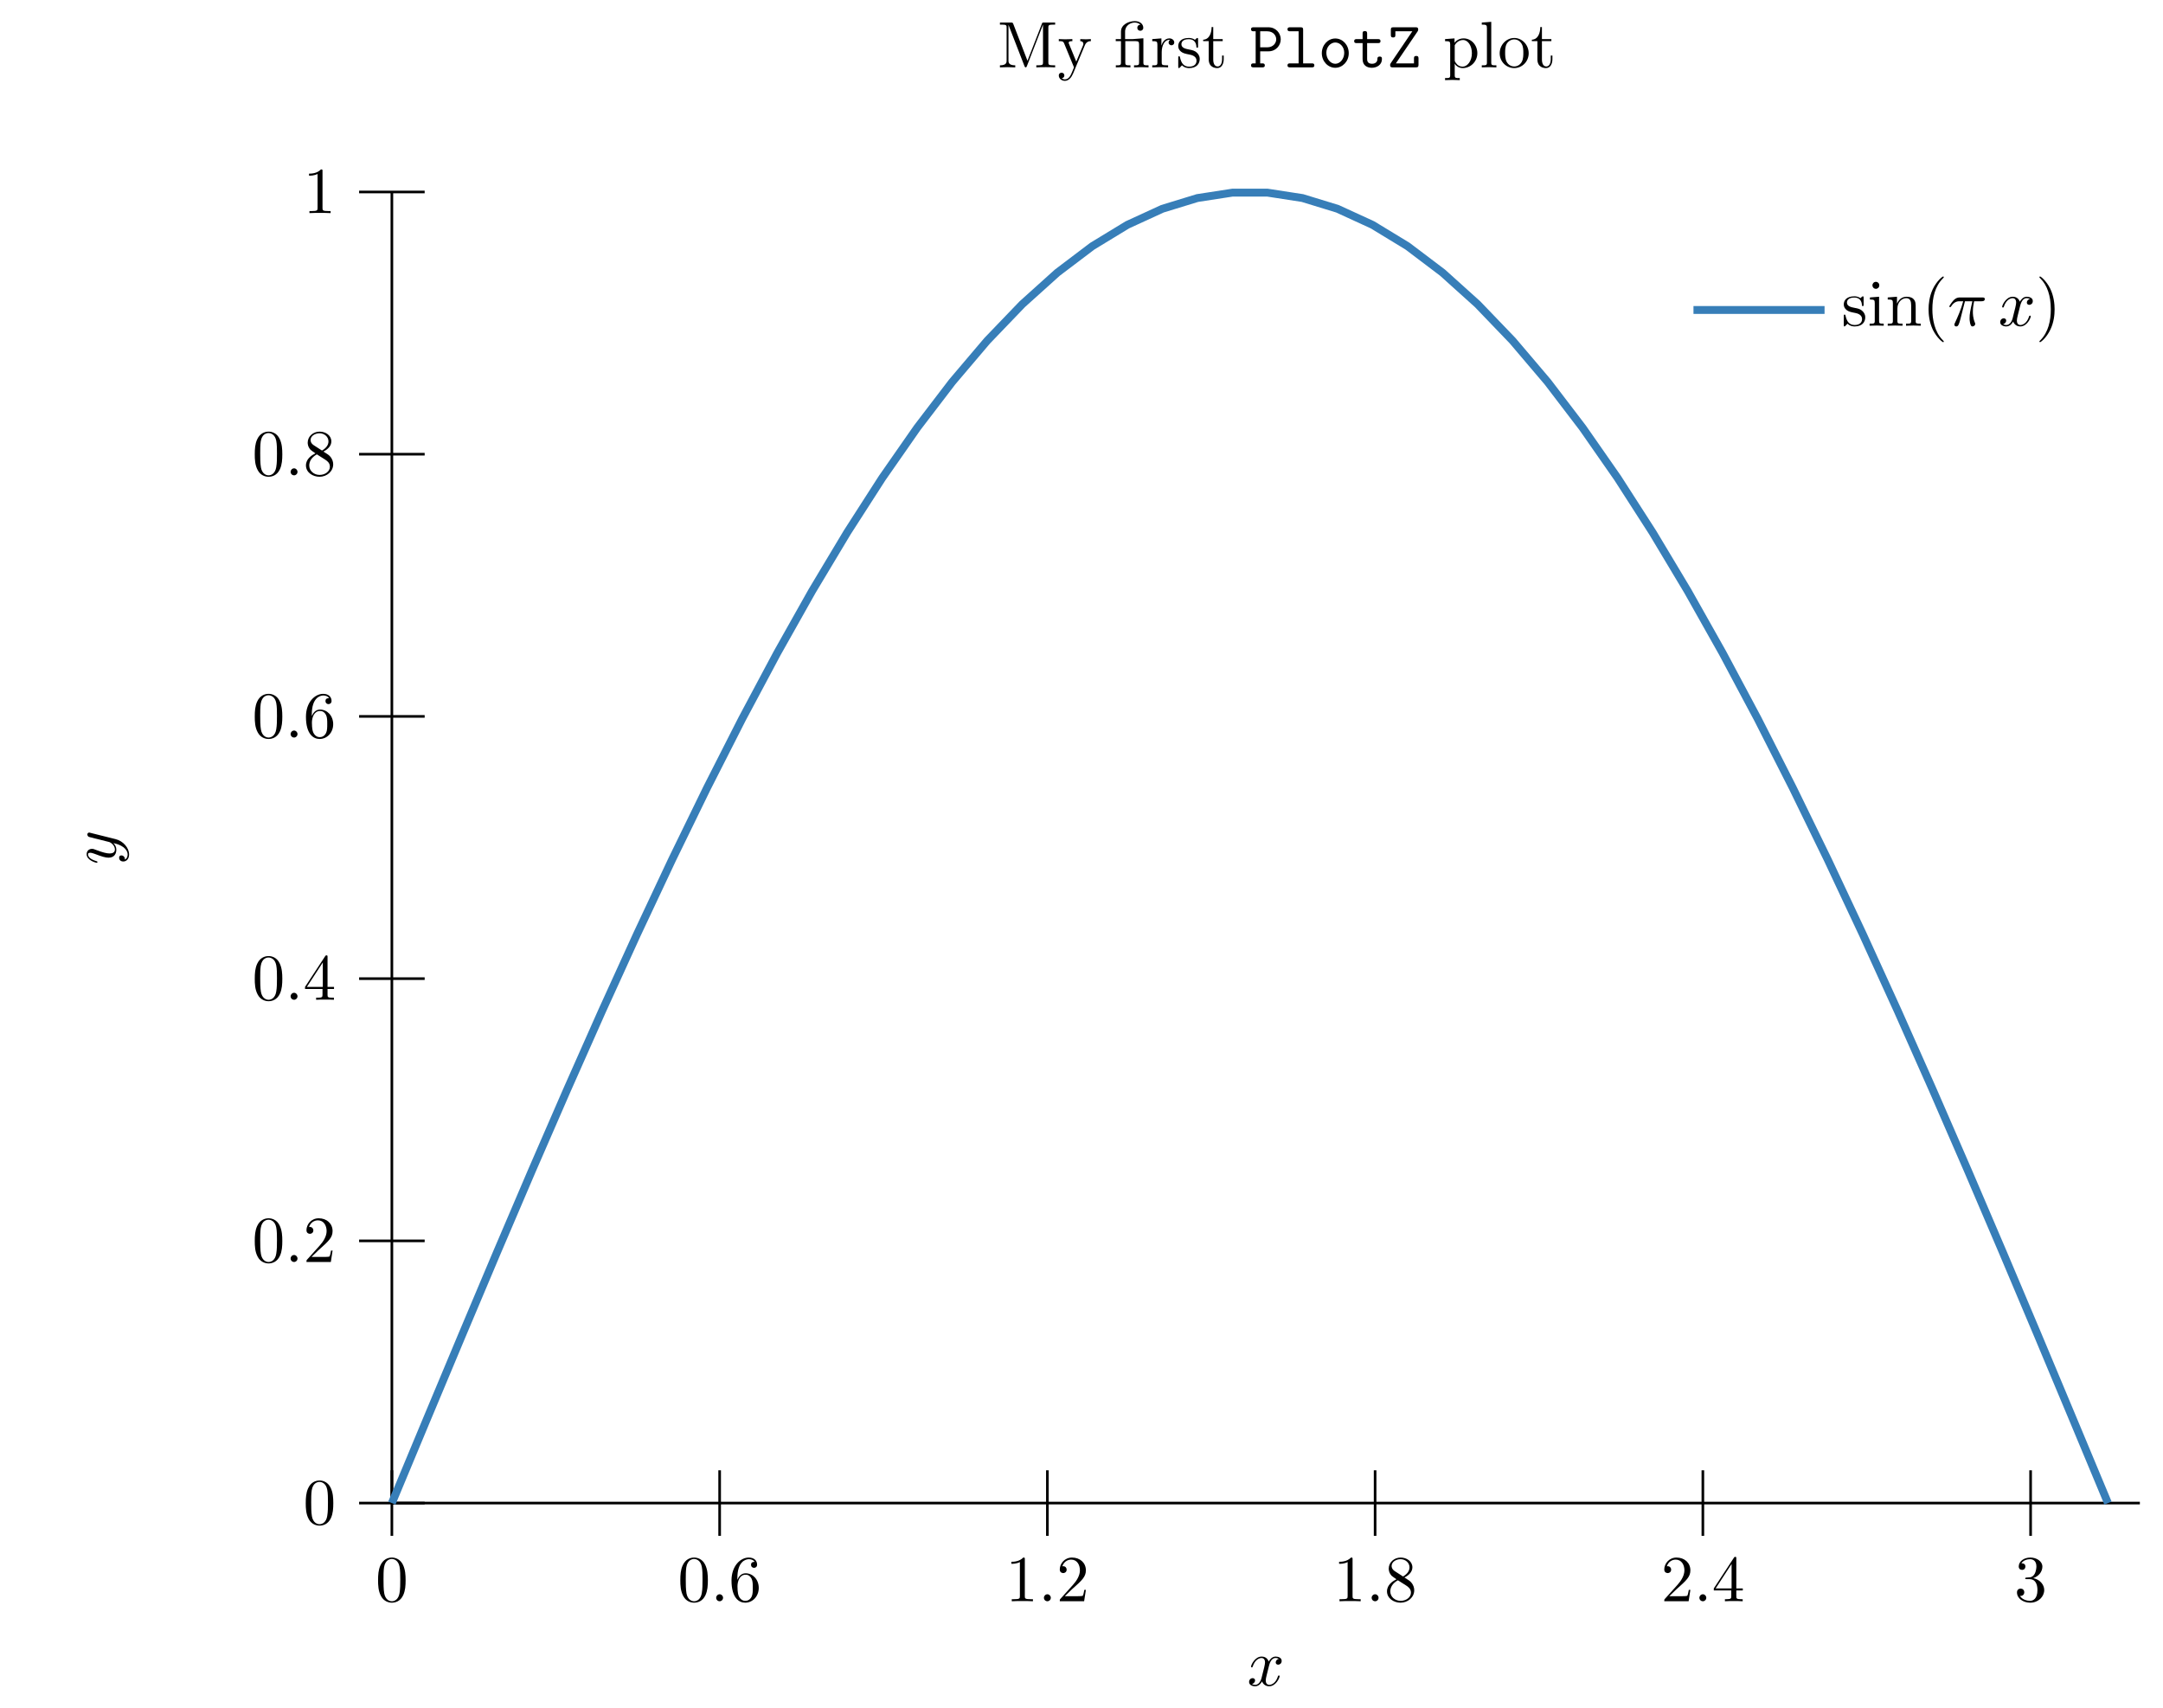
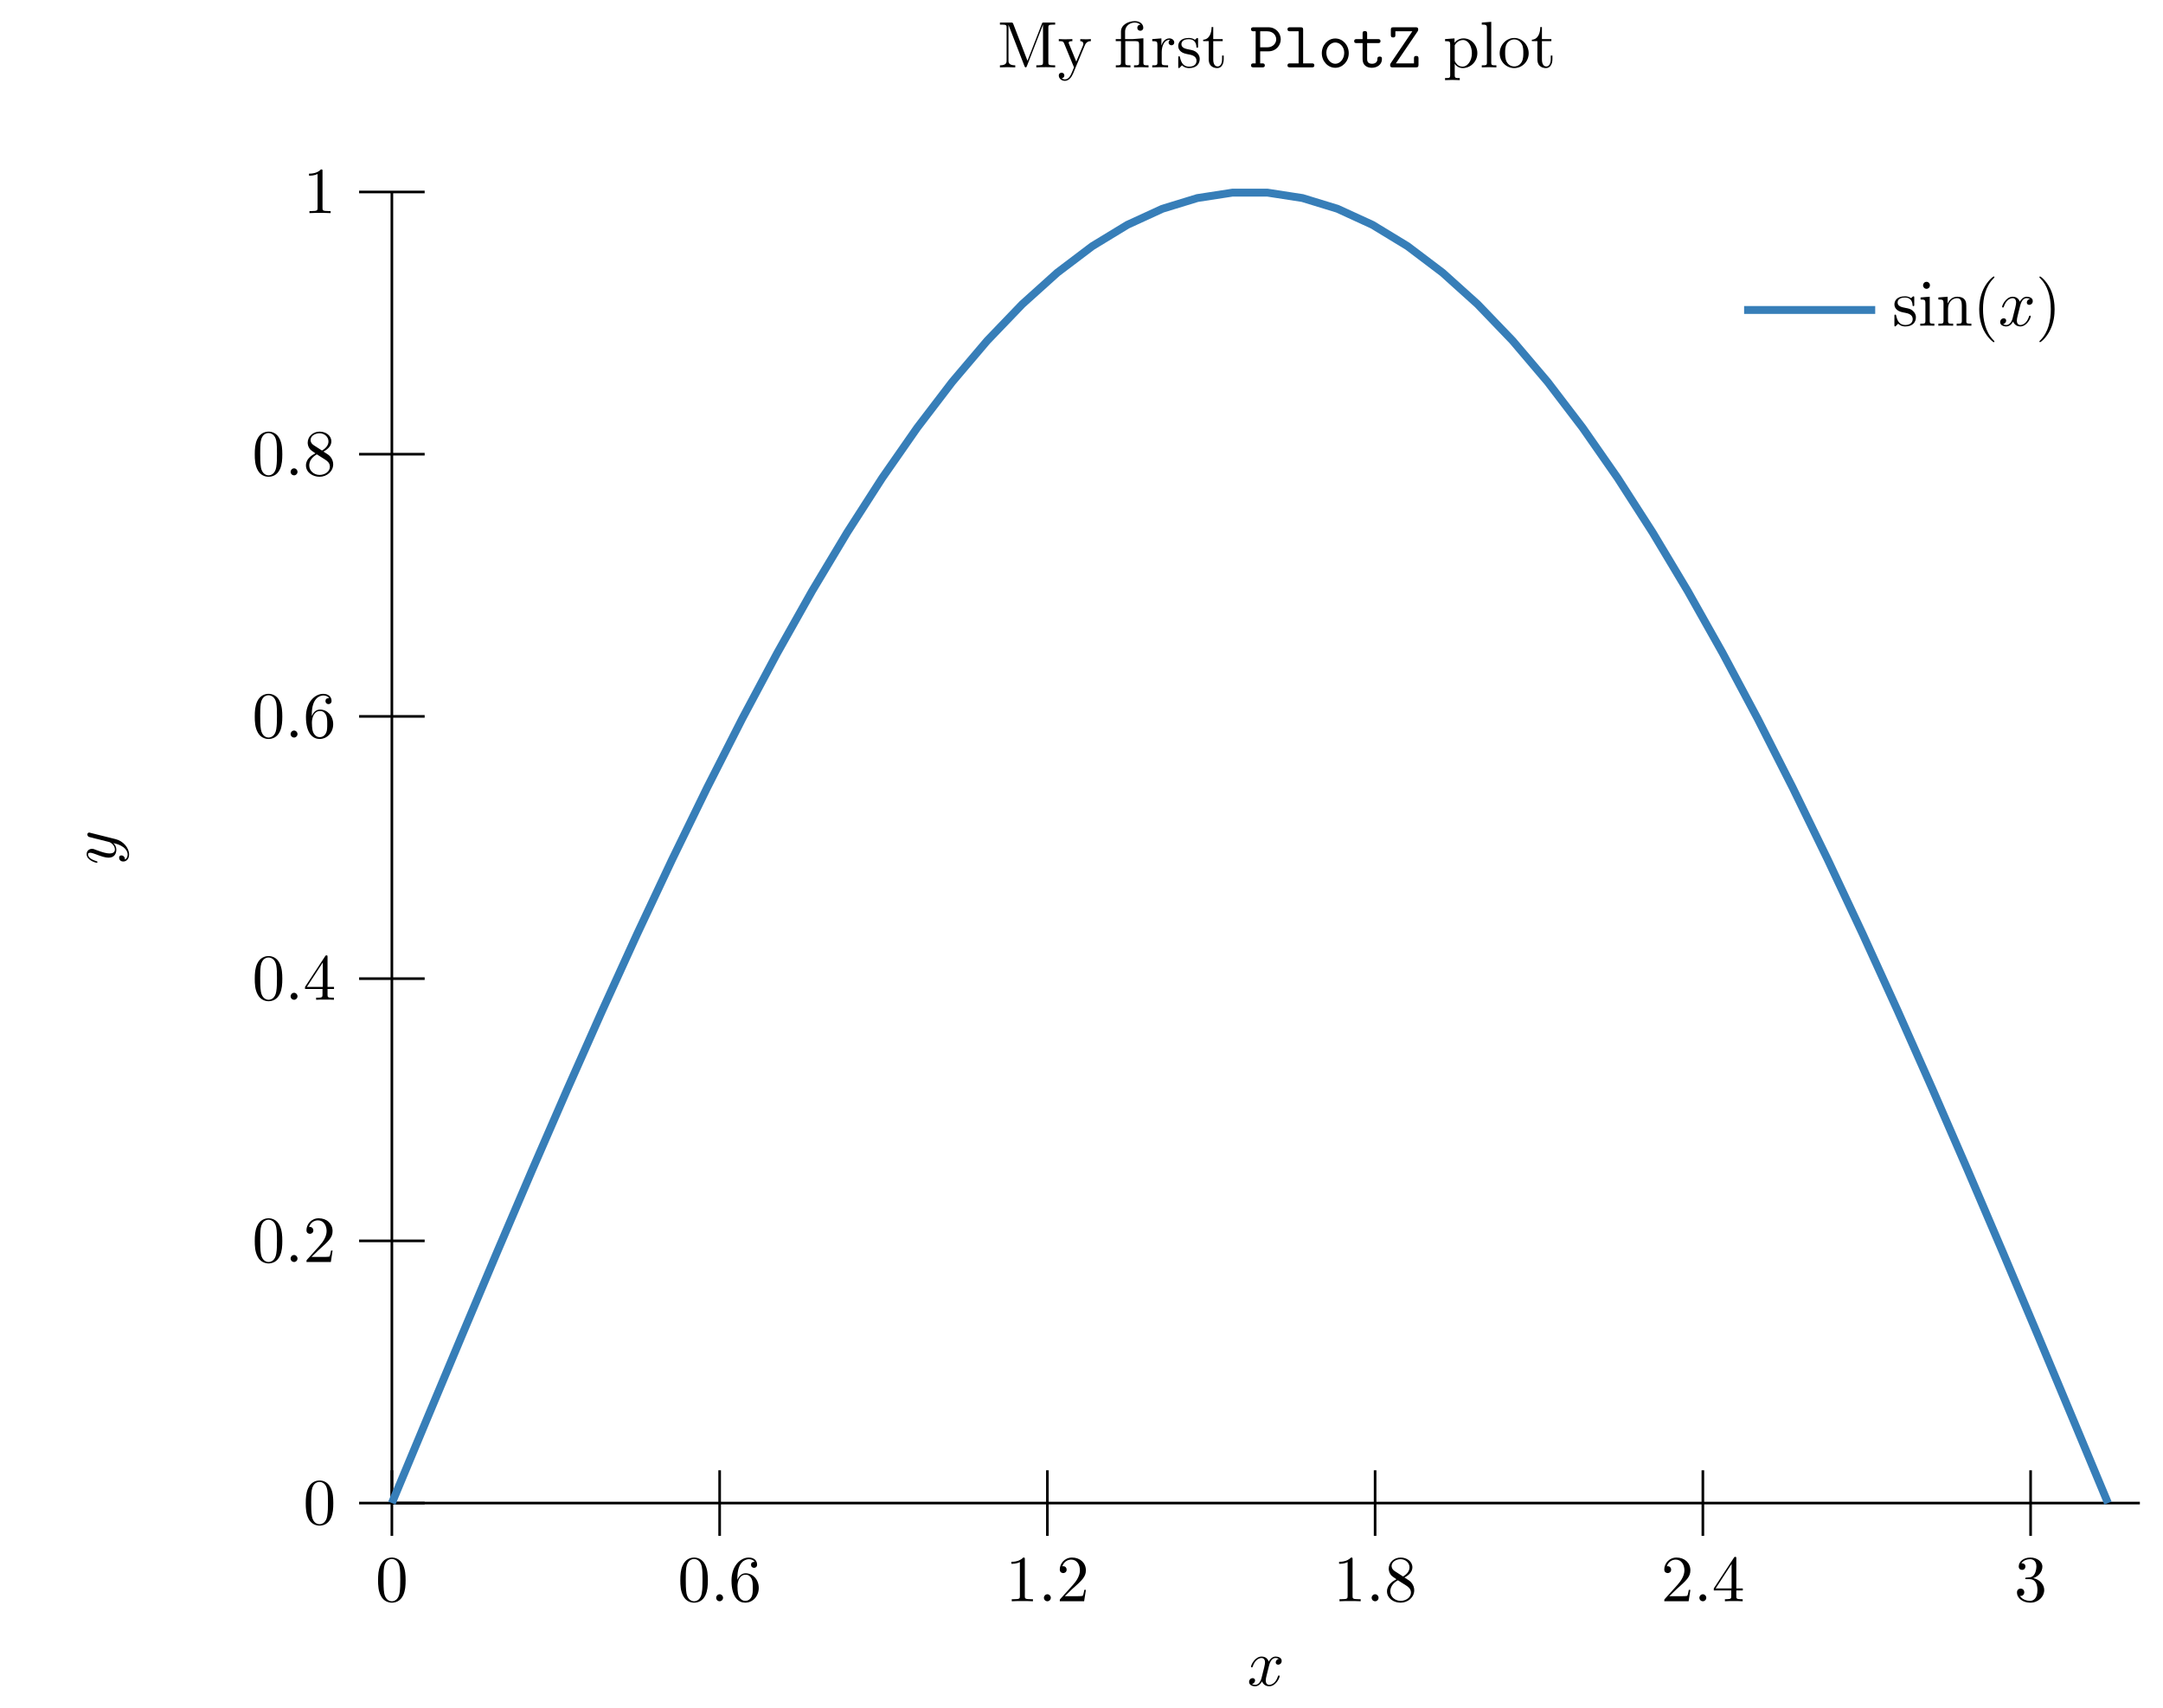
<svg xmlns="http://www.w3.org/2000/svg" xmlns:xlink="http://www.w3.org/1999/xlink" width="328.743pt" height="259.486pt" viewBox="0 0 328.743 259.486" version="1.1">
  <defs>
    <g>
      <symbol overflow="visible" id="glyph0-0">
        <path style="stroke:none;" d="" />
      </symbol>
      <symbol overflow="visible" id="glyph0-1">
        <path style="stroke:none;" d="M 3.328 -3.016 C 3.391 -3.266 3.625 -4.188 4.312 -4.188 C 4.359 -4.188 4.609 -4.188 4.812 -4.062 C 4.531 -4 4.344 -3.766 4.344 -3.516 C 4.344 -3.359 4.453 -3.172 4.719 -3.172 C 4.938 -3.172 5.25 -3.344 5.25 -3.75 C 5.25 -4.266 4.672 -4.406 4.328 -4.406 C 3.75 -4.406 3.406 -3.875 3.281 -3.656 C 3.031 -4.312 2.5 -4.406 2.203 -4.406 C 1.172 -4.406 0.594 -3.125 0.594 -2.875 C 0.594 -2.766 0.703 -2.766 0.719 -2.766 C 0.797 -2.766 0.828 -2.797 0.844 -2.875 C 1.188 -3.938 1.844 -4.188 2.188 -4.188 C 2.375 -4.188 2.719 -4.094 2.719 -3.516 C 2.719 -3.203 2.547 -2.547 2.188 -1.141 C 2.031 -0.531 1.672 -0.109 1.234 -0.109 C 1.172 -0.109 0.953 -0.109 0.734 -0.234 C 0.984 -0.297 1.203 -0.5 1.203 -0.781 C 1.203 -1.047 0.984 -1.125 0.844 -1.125 C 0.531 -1.125 0.297 -0.875 0.297 -0.547 C 0.297 -0.094 0.781 0.109 1.219 0.109 C 1.891 0.109 2.25 -0.594 2.266 -0.641 C 2.391 -0.281 2.75 0.109 3.344 0.109 C 4.375 0.109 4.938 -1.172 4.938 -1.422 C 4.938 -1.531 4.859 -1.531 4.828 -1.531 C 4.734 -1.531 4.719 -1.484 4.688 -1.422 C 4.359 -0.344 3.688 -0.109 3.375 -0.109 C 2.984 -0.109 2.828 -0.422 2.828 -0.766 C 2.828 -0.984 2.875 -1.203 2.984 -1.641 Z M 3.328 -3.016 " />
-       </symbol>
-       <symbol overflow="visible" id="glyph0-2">
-         <path style="stroke:none;" d="M 2.641 -3.719 L 3.766 -3.719 C 3.438 -2.25 3.344 -1.812 3.344 -1.141 C 3.344 -1 3.344 -0.734 3.422 -0.391 C 3.531 0.047 3.641 0.109 3.781 0.109 C 3.984 0.109 4.203 -0.062 4.203 -0.266 C 4.203 -0.328 4.203 -0.344 4.141 -0.484 C 3.844 -1.203 3.844 -1.859 3.844 -2.141 C 3.844 -2.656 3.922 -3.203 4.031 -3.719 L 5.156 -3.719 C 5.297 -3.719 5.656 -3.719 5.656 -4.062 C 5.656 -4.297 5.438 -4.297 5.25 -4.297 L 1.906 -4.297 C 1.688 -4.297 1.312 -4.297 0.875 -3.828 C 0.531 -3.438 0.266 -2.984 0.266 -2.938 C 0.266 -2.922 0.266 -2.828 0.391 -2.828 C 0.469 -2.828 0.484 -2.875 0.547 -2.953 C 1.031 -3.719 1.609 -3.719 1.812 -3.719 L 2.375 -3.719 C 2.062 -2.516 1.531 -1.312 1.109 -0.406 C 1.031 -0.25 1.031 -0.234 1.031 -0.156 C 1.031 0.031 1.188 0.109 1.312 0.109 C 1.609 0.109 1.688 -0.172 1.812 -0.531 C 1.953 -1 1.953 -1.016 2.078 -1.516 Z M 2.641 -3.719 " />
      </symbol>
      <symbol overflow="visible" id="glyph1-0">
        <path style="stroke:none;" d="" />
      </symbol>
      <symbol overflow="visible" id="glyph1-1">
        <path style="stroke:none;" d="M 4.578 -3.188 C 4.578 -3.984 4.531 -4.781 4.188 -5.516 C 3.734 -6.484 2.906 -6.641 2.5 -6.641 C 1.891 -6.641 1.172 -6.375 0.75 -5.453 C 0.438 -4.766 0.391 -3.984 0.391 -3.188 C 0.391 -2.438 0.422 -1.547 0.844 -0.781 C 1.266 0.016 2 0.219 2.484 0.219 C 3.016 0.219 3.781 0.016 4.219 -0.938 C 4.531 -1.625 4.578 -2.406 4.578 -3.188 Z M 2.484 0 C 2.094 0 1.5 -0.25 1.328 -1.203 C 1.219 -1.797 1.219 -2.719 1.219 -3.312 C 1.219 -3.953 1.219 -4.609 1.297 -5.141 C 1.484 -6.328 2.234 -6.422 2.484 -6.422 C 2.812 -6.422 3.469 -6.234 3.656 -5.25 C 3.766 -4.688 3.766 -3.938 3.766 -3.312 C 3.766 -2.562 3.766 -1.891 3.656 -1.25 C 3.5 -0.297 2.938 0 2.484 0 Z M 2.484 0 " />
      </symbol>
      <symbol overflow="visible" id="glyph1-2">
        <path style="stroke:none;" d="M 1.906 -0.531 C 1.906 -0.812 1.672 -1.062 1.391 -1.062 C 1.094 -1.062 0.859 -0.812 0.859 -0.531 C 0.859 -0.234 1.094 0 1.391 0 C 1.672 0 1.906 -0.234 1.906 -0.531 Z M 1.906 -0.531 " />
      </symbol>
      <symbol overflow="visible" id="glyph1-3">
        <path style="stroke:none;" d="M 1.312 -3.266 L 1.312 -3.516 C 1.312 -6.031 2.547 -6.391 3.062 -6.391 C 3.297 -6.391 3.719 -6.328 3.938 -5.984 C 3.781 -5.984 3.391 -5.984 3.391 -5.547 C 3.391 -5.234 3.625 -5.078 3.844 -5.078 C 4 -5.078 4.312 -5.172 4.312 -5.562 C 4.312 -6.156 3.875 -6.641 3.047 -6.641 C 1.766 -6.641 0.422 -5.359 0.422 -3.156 C 0.422 -0.484 1.578 0.219 2.5 0.219 C 3.609 0.219 4.562 -0.719 4.562 -2.031 C 4.562 -3.297 3.672 -4.25 2.562 -4.25 C 1.891 -4.25 1.516 -3.75 1.312 -3.266 Z M 2.5 -0.062 C 1.875 -0.062 1.578 -0.656 1.516 -0.812 C 1.328 -1.281 1.328 -2.078 1.328 -2.25 C 1.328 -3.031 1.656 -4.031 2.547 -4.031 C 2.719 -4.031 3.172 -4.031 3.484 -3.406 C 3.656 -3.047 3.656 -2.531 3.656 -2.047 C 3.656 -1.562 3.656 -1.062 3.484 -0.703 C 3.188 -0.109 2.734 -0.062 2.5 -0.062 Z M 2.5 -0.062 " />
      </symbol>
      <symbol overflow="visible" id="glyph1-4">
        <path style="stroke:none;" d="M 2.938 -6.375 C 2.938 -6.625 2.938 -6.641 2.703 -6.641 C 2.078 -6 1.203 -6 0.891 -6 L 0.891 -5.688 C 1.094 -5.688 1.672 -5.688 2.188 -5.953 L 2.188 -0.781 C 2.188 -0.422 2.156 -0.312 1.266 -0.312 L 0.953 -0.312 L 0.953 0 C 1.297 -0.031 2.156 -0.031 2.562 -0.031 C 2.953 -0.031 3.828 -0.031 4.172 0 L 4.172 -0.312 L 3.859 -0.312 C 2.953 -0.312 2.938 -0.422 2.938 -0.781 Z M 2.938 -6.375 " />
      </symbol>
      <symbol overflow="visible" id="glyph1-5">
        <path style="stroke:none;" d="M 1.266 -0.766 L 2.328 -1.797 C 3.875 -3.172 4.469 -3.703 4.469 -4.703 C 4.469 -5.844 3.578 -6.641 2.359 -6.641 C 1.234 -6.641 0.5 -5.719 0.5 -4.828 C 0.5 -4.281 1 -4.281 1.031 -4.281 C 1.203 -4.281 1.547 -4.391 1.547 -4.812 C 1.547 -5.062 1.359 -5.328 1.016 -5.328 C 0.938 -5.328 0.922 -5.328 0.891 -5.312 C 1.109 -5.969 1.656 -6.328 2.234 -6.328 C 3.141 -6.328 3.562 -5.516 3.562 -4.703 C 3.562 -3.906 3.078 -3.125 2.516 -2.5 L 0.609 -0.375 C 0.5 -0.266 0.5 -0.234 0.5 0 L 4.203 0 L 4.469 -1.734 L 4.234 -1.734 C 4.172 -1.438 4.109 -1 4 -0.844 C 3.938 -0.766 3.281 -0.766 3.062 -0.766 Z M 1.266 -0.766 " />
      </symbol>
      <symbol overflow="visible" id="glyph1-6">
        <path style="stroke:none;" d="M 1.625 -4.562 C 1.172 -4.859 1.125 -5.188 1.125 -5.359 C 1.125 -5.969 1.781 -6.391 2.484 -6.391 C 3.203 -6.391 3.844 -5.875 3.844 -5.156 C 3.844 -4.578 3.453 -4.109 2.859 -3.766 Z M 3.078 -3.609 C 3.797 -3.984 4.281 -4.5 4.281 -5.156 C 4.281 -6.078 3.406 -6.641 2.5 -6.641 C 1.5 -6.641 0.688 -5.906 0.688 -4.969 C 0.688 -4.797 0.703 -4.344 1.125 -3.875 C 1.234 -3.766 1.609 -3.516 1.859 -3.344 C 1.281 -3.047 0.422 -2.5 0.422 -1.5 C 0.422 -0.453 1.438 0.219 2.484 0.219 C 3.609 0.219 4.562 -0.609 4.562 -1.672 C 4.562 -2.031 4.453 -2.484 4.062 -2.906 C 3.875 -3.109 3.719 -3.203 3.078 -3.609 Z M 2.078 -3.188 L 3.312 -2.406 C 3.594 -2.219 4.062 -1.922 4.062 -1.312 C 4.062 -0.578 3.312 -0.062 2.5 -0.062 C 1.641 -0.062 0.922 -0.672 0.922 -1.5 C 0.922 -2.078 1.234 -2.719 2.078 -3.188 Z M 2.078 -3.188 " />
      </symbol>
      <symbol overflow="visible" id="glyph1-7">
        <path style="stroke:none;" d="M 2.938 -1.641 L 2.938 -0.781 C 2.938 -0.422 2.906 -0.312 2.172 -0.312 L 1.969 -0.312 L 1.969 0 C 2.375 -0.031 2.891 -0.031 3.312 -0.031 C 3.734 -0.031 4.25 -0.031 4.672 0 L 4.672 -0.312 L 4.453 -0.312 C 3.719 -0.312 3.703 -0.422 3.703 -0.781 L 3.703 -1.641 L 4.688 -1.641 L 4.688 -1.953 L 3.703 -1.953 L 3.703 -6.484 C 3.703 -6.688 3.703 -6.75 3.531 -6.75 C 3.453 -6.75 3.422 -6.75 3.344 -6.625 L 0.281 -1.953 L 0.281 -1.641 Z M 2.984 -1.953 L 0.562 -1.953 L 2.984 -5.672 Z M 2.984 -1.953 " />
      </symbol>
      <symbol overflow="visible" id="glyph1-8">
        <path style="stroke:none;" d="M 2.891 -3.516 C 3.703 -3.781 4.281 -4.469 4.281 -5.266 C 4.281 -6.078 3.406 -6.641 2.453 -6.641 C 1.453 -6.641 0.688 -6.047 0.688 -5.281 C 0.688 -4.953 0.906 -4.766 1.203 -4.766 C 1.5 -4.766 1.703 -4.984 1.703 -5.281 C 1.703 -5.766 1.234 -5.766 1.094 -5.766 C 1.391 -6.266 2.047 -6.391 2.406 -6.391 C 2.828 -6.391 3.375 -6.172 3.375 -5.281 C 3.375 -5.156 3.344 -4.578 3.094 -4.141 C 2.797 -3.656 2.453 -3.625 2.203 -3.625 C 2.125 -3.609 1.891 -3.594 1.812 -3.594 C 1.734 -3.578 1.672 -3.562 1.672 -3.469 C 1.672 -3.359 1.734 -3.359 1.906 -3.359 L 2.344 -3.359 C 3.156 -3.359 3.531 -2.688 3.531 -1.703 C 3.531 -0.344 2.844 -0.062 2.406 -0.062 C 1.969 -0.062 1.219 -0.234 0.875 -0.812 C 1.219 -0.766 1.531 -0.984 1.531 -1.359 C 1.531 -1.719 1.266 -1.922 0.984 -1.922 C 0.734 -1.922 0.422 -1.781 0.422 -1.344 C 0.422 -0.438 1.344 0.219 2.438 0.219 C 3.656 0.219 4.562 -0.688 4.562 -1.703 C 4.562 -2.516 3.922 -3.297 2.891 -3.516 Z M 2.891 -3.516 " />
      </symbol>
      <symbol overflow="visible" id="glyph1-9">
        <path style="stroke:none;" d="M 2.078 -1.938 C 2.297 -1.891 3.109 -1.734 3.109 -1.016 C 3.109 -0.516 2.766 -0.109 1.984 -0.109 C 1.141 -0.109 0.781 -0.672 0.594 -1.531 C 0.562 -1.656 0.562 -1.688 0.453 -1.688 C 0.328 -1.688 0.328 -1.625 0.328 -1.453 L 0.328 -0.125 C 0.328 0.047 0.328 0.109 0.438 0.109 C 0.484 0.109 0.5 0.094 0.688 -0.094 C 0.703 -0.109 0.703 -0.125 0.891 -0.312 C 1.328 0.094 1.781 0.109 1.984 0.109 C 3.125 0.109 3.594 -0.562 3.594 -1.281 C 3.594 -1.797 3.297 -2.109 3.172 -2.219 C 2.844 -2.547 2.453 -2.625 2.031 -2.703 C 1.469 -2.812 0.812 -2.938 0.812 -3.516 C 0.812 -3.875 1.062 -4.281 1.922 -4.281 C 3.016 -4.281 3.078 -3.375 3.094 -3.078 C 3.094 -2.984 3.188 -2.984 3.203 -2.984 C 3.344 -2.984 3.344 -3.031 3.344 -3.219 L 3.344 -4.234 C 3.344 -4.391 3.344 -4.469 3.234 -4.469 C 3.188 -4.469 3.156 -4.469 3.031 -4.344 C 3 -4.312 2.906 -4.219 2.859 -4.188 C 2.484 -4.469 2.078 -4.469 1.922 -4.469 C 0.703 -4.469 0.328 -3.797 0.328 -3.234 C 0.328 -2.891 0.484 -2.609 0.75 -2.391 C 1.078 -2.141 1.359 -2.078 2.078 -1.938 Z M 2.078 -1.938 " />
      </symbol>
      <symbol overflow="visible" id="glyph1-10">
        <path style="stroke:none;" d="M 1.766 -4.406 L 0.375 -4.297 L 0.375 -3.984 C 1.016 -3.984 1.109 -3.922 1.109 -3.438 L 1.109 -0.75 C 1.109 -0.312 1 -0.312 0.328 -0.312 L 0.328 0 C 0.641 -0.016 1.188 -0.031 1.422 -0.031 C 1.781 -0.031 2.125 -0.016 2.469 0 L 2.469 -0.312 C 1.797 -0.312 1.766 -0.359 1.766 -0.75 Z M 1.797 -6.141 C 1.797 -6.453 1.562 -6.672 1.281 -6.672 C 0.969 -6.672 0.75 -6.406 0.75 -6.141 C 0.75 -5.875 0.969 -5.609 1.281 -5.609 C 1.562 -5.609 1.797 -5.828 1.797 -6.141 Z M 1.797 -6.141 " />
      </symbol>
      <symbol overflow="visible" id="glyph1-11">
        <path style="stroke:none;" d="M 1.094 -3.422 L 1.094 -0.75 C 1.094 -0.312 0.984 -0.312 0.312 -0.312 L 0.312 0 C 0.672 -0.016 1.172 -0.031 1.453 -0.031 C 1.703 -0.031 2.219 -0.016 2.562 0 L 2.562 -0.312 C 1.891 -0.312 1.781 -0.312 1.781 -0.75 L 1.781 -2.594 C 1.781 -3.625 2.5 -4.188 3.125 -4.188 C 3.766 -4.188 3.875 -3.656 3.875 -3.078 L 3.875 -0.75 C 3.875 -0.312 3.766 -0.312 3.094 -0.312 L 3.094 0 C 3.438 -0.016 3.953 -0.031 4.219 -0.031 C 4.469 -0.031 5 -0.016 5.328 0 L 5.328 -0.312 C 4.812 -0.312 4.562 -0.312 4.562 -0.609 L 4.562 -2.516 C 4.562 -3.375 4.562 -3.672 4.25 -4.031 C 4.109 -4.203 3.781 -4.406 3.203 -4.406 C 2.469 -4.406 2 -3.984 1.719 -3.359 L 1.719 -4.406 L 0.312 -4.297 L 0.312 -3.984 C 1.016 -3.984 1.094 -3.922 1.094 -3.422 Z M 1.094 -3.422 " />
      </symbol>
      <symbol overflow="visible" id="glyph1-12">
        <path style="stroke:none;" d="M 3.297 2.391 C 3.297 2.359 3.297 2.344 3.125 2.172 C 1.891 0.922 1.562 -0.969 1.562 -2.5 C 1.562 -4.234 1.938 -5.969 3.172 -7.203 C 3.297 -7.328 3.297 -7.344 3.297 -7.375 C 3.297 -7.453 3.266 -7.484 3.203 -7.484 C 3.094 -7.484 2.203 -6.797 1.609 -5.531 C 1.109 -4.438 0.984 -3.328 0.984 -2.5 C 0.984 -1.719 1.094 -0.516 1.641 0.625 C 2.25 1.844 3.094 2.5 3.203 2.5 C 3.266 2.5 3.297 2.469 3.297 2.391 Z M 3.297 2.391 " />
      </symbol>
      <symbol overflow="visible" id="glyph1-13">
        <path style="stroke:none;" d="M 2.875 -2.5 C 2.875 -3.266 2.766 -4.469 2.219 -5.609 C 1.625 -6.828 0.766 -7.484 0.672 -7.484 C 0.609 -7.484 0.562 -7.438 0.562 -7.375 C 0.562 -7.344 0.562 -7.328 0.75 -7.141 C 1.734 -6.156 2.297 -4.578 2.297 -2.5 C 2.297 -0.781 1.938 0.969 0.703 2.219 C 0.562 2.344 0.562 2.359 0.562 2.391 C 0.562 2.453 0.609 2.5 0.672 2.5 C 0.766 2.5 1.672 1.812 2.25 0.547 C 2.766 -0.547 2.875 -1.656 2.875 -2.5 Z M 2.875 -2.5 " />
      </symbol>
      <symbol overflow="visible" id="glyph1-14">
        <path style="stroke:none;" d="M 2.406 -6.594 C 2.312 -6.812 2.281 -6.812 2.047 -6.812 L 0.375 -6.812 L 0.375 -6.5 L 0.609 -6.5 C 1.375 -6.5 1.391 -6.391 1.391 -6.031 L 1.391 -1.047 C 1.391 -0.781 1.391 -0.312 0.375 -0.312 L 0.375 0 C 0.719 -0.016 1.203 -0.031 1.531 -0.031 C 1.859 -0.031 2.359 -0.016 2.703 0 L 2.703 -0.312 C 1.672 -0.312 1.672 -0.781 1.672 -1.047 L 1.672 -6.422 L 1.688 -6.422 L 4.094 -0.219 C 4.141 -0.094 4.188 0 4.281 0 C 4.391 0 4.422 -0.078 4.469 -0.188 L 6.922 -6.5 L 6.922 -0.781 C 6.922 -0.422 6.906 -0.312 6.141 -0.312 L 5.906 -0.312 L 5.906 0 C 6.266 -0.031 6.953 -0.031 7.344 -0.031 C 7.719 -0.031 8.391 -0.031 8.766 0 L 8.766 -0.312 L 8.516 -0.312 C 7.75 -0.312 7.734 -0.422 7.734 -0.781 L 7.734 -6.031 C 7.734 -6.391 7.75 -6.5 8.516 -6.5 L 8.766 -6.5 L 8.766 -6.812 L 7.078 -6.812 C 6.812 -6.812 6.812 -6.797 6.75 -6.625 L 4.562 -1 Z M 2.406 -6.594 " />
      </symbol>
      <symbol overflow="visible" id="glyph1-15">
        <path style="stroke:none;" d="M 4.141 -3.344 C 4.391 -3.984 4.906 -3.984 5.062 -3.984 L 5.062 -4.297 C 4.828 -4.281 4.547 -4.266 4.312 -4.266 C 4.141 -4.266 3.672 -4.281 3.453 -4.297 L 3.453 -3.984 C 3.766 -3.984 3.922 -3.812 3.922 -3.562 C 3.922 -3.453 3.906 -3.438 3.859 -3.312 L 2.844 -0.875 L 1.75 -3.547 C 1.703 -3.656 1.688 -3.688 1.688 -3.734 C 1.688 -3.984 2.047 -3.984 2.25 -3.984 L 2.25 -4.297 C 1.984 -4.281 1.328 -4.266 1.156 -4.266 C 0.891 -4.266 0.484 -4.281 0.188 -4.297 L 0.188 -3.984 C 0.672 -3.984 0.859 -3.984 1 -3.641 L 2.5 0 C 2.438 0.125 2.297 0.453 2.25 0.594 C 2.031 1.141 1.75 1.828 1.109 1.828 C 1.062 1.828 0.828 1.828 0.641 1.641 C 0.953 1.609 1.031 1.391 1.031 1.219 C 1.031 0.969 0.844 0.812 0.609 0.812 C 0.406 0.812 0.188 0.938 0.188 1.234 C 0.188 1.688 0.609 2.047 1.109 2.047 C 1.734 2.047 2.141 1.469 2.375 0.906 Z M 4.141 -3.344 " />
      </symbol>
      <symbol overflow="visible" id="glyph1-16">
        <path style="stroke:none;" d="M 3.297 -3.984 C 3.75 -3.984 3.812 -3.859 3.812 -3.453 L 3.812 -0.75 C 3.812 -0.312 3.703 -0.312 3.047 -0.312 L 3.047 0 C 3.375 -0.016 3.891 -0.031 4.141 -0.031 C 4.391 -0.031 4.891 -0.016 5.25 0 L 5.25 -0.312 C 4.578 -0.312 4.469 -0.312 4.469 -0.75 L 4.469 -4.422 L 3.219 -4.328 C 3.062 -4.312 3.047 -4.312 3.047 -4.312 C 3.016 -4.297 3 -4.297 2.859 -4.297 L 1.688 -4.297 L 1.688 -5.422 C 1.688 -6.406 2.547 -6.812 3.156 -6.812 C 3.453 -6.812 3.812 -6.703 4.016 -6.484 C 3.609 -6.453 3.547 -6.188 3.547 -6.016 C 3.547 -5.688 3.812 -5.562 4 -5.562 C 4.234 -5.562 4.453 -5.719 4.453 -6.016 C 4.453 -6.609 3.906 -7.031 3.172 -7.031 C 2.25 -7.031 1.062 -6.516 1.062 -5.438 L 1.062 -4.297 L 0.266 -4.297 L 0.266 -3.984 L 1.062 -3.984 L 1.062 -0.75 C 1.062 -0.312 0.953 -0.312 0.281 -0.312 L 0.281 0 C 0.609 -0.016 1.141 -0.031 1.391 -0.031 C 1.641 -0.031 2.125 -0.016 2.5 0 L 2.5 -0.312 C 1.828 -0.312 1.719 -0.312 1.719 -0.75 L 1.719 -3.984 Z M 3.297 -3.984 " />
      </symbol>
      <symbol overflow="visible" id="glyph1-17">
        <path style="stroke:none;" d="M 1.672 -3.312 L 1.672 -4.406 L 0.281 -4.297 L 0.281 -3.984 C 0.984 -3.984 1.062 -3.922 1.062 -3.422 L 1.062 -0.75 C 1.062 -0.312 0.953 -0.312 0.281 -0.312 L 0.281 0 C 0.672 -0.016 1.141 -0.031 1.422 -0.031 C 1.812 -0.031 2.281 -0.031 2.688 0 L 2.688 -0.312 L 2.469 -0.312 C 1.734 -0.312 1.719 -0.422 1.719 -0.781 L 1.719 -2.312 C 1.719 -3.297 2.141 -4.188 2.891 -4.188 C 2.953 -4.188 2.984 -4.188 3 -4.172 C 2.969 -4.172 2.766 -4.047 2.766 -3.781 C 2.766 -3.516 2.984 -3.359 3.203 -3.359 C 3.375 -3.359 3.625 -3.484 3.625 -3.797 C 3.625 -4.109 3.312 -4.406 2.891 -4.406 C 2.156 -4.406 1.797 -3.734 1.672 -3.312 Z M 1.672 -3.312 " />
      </symbol>
      <symbol overflow="visible" id="glyph1-18">
        <path style="stroke:none;" d="M 1.719 -3.984 L 3.156 -3.984 L 3.156 -4.297 L 1.719 -4.297 L 1.719 -6.125 L 1.469 -6.125 C 1.469 -5.312 1.172 -4.25 0.188 -4.203 L 0.188 -3.984 L 1.031 -3.984 L 1.031 -1.234 C 1.031 -0.016 1.969 0.109 2.328 0.109 C 3.031 0.109 3.312 -0.594 3.312 -1.234 L 3.312 -1.797 L 3.062 -1.797 L 3.062 -1.25 C 3.062 -0.516 2.766 -0.141 2.391 -0.141 C 1.719 -0.141 1.719 -1.047 1.719 -1.219 Z M 1.719 -3.984 " />
      </symbol>
      <symbol overflow="visible" id="glyph1-19">
        <path style="stroke:none;" d="M 1.719 -3.75 L 1.719 -4.406 L 0.281 -4.297 L 0.281 -3.984 C 0.984 -3.984 1.062 -3.922 1.062 -3.484 L 1.062 1.172 C 1.062 1.625 0.953 1.625 0.281 1.625 L 0.281 1.938 C 0.625 1.922 1.141 1.906 1.391 1.906 C 1.672 1.906 2.172 1.922 2.516 1.938 L 2.516 1.625 C 1.859 1.625 1.75 1.625 1.75 1.172 L 1.75 -0.594 C 1.797 -0.422 2.219 0.109 2.969 0.109 C 4.156 0.109 5.188 -0.875 5.188 -2.156 C 5.188 -3.422 4.234 -4.406 3.109 -4.406 C 2.328 -4.406 1.906 -3.969 1.719 -3.75 Z M 1.75 -1.141 L 1.75 -3.359 C 2.031 -3.875 2.516 -4.156 3.031 -4.156 C 3.766 -4.156 4.359 -3.281 4.359 -2.156 C 4.359 -0.953 3.672 -0.109 2.938 -0.109 C 2.531 -0.109 2.156 -0.312 1.891 -0.719 C 1.75 -0.922 1.75 -0.938 1.75 -1.141 Z M 1.75 -1.141 " />
      </symbol>
      <symbol overflow="visible" id="glyph1-20">
        <path style="stroke:none;" d="M 1.766 -6.922 L 0.328 -6.812 L 0.328 -6.5 C 1.031 -6.5 1.109 -6.438 1.109 -5.938 L 1.109 -0.75 C 1.109 -0.312 1 -0.312 0.328 -0.312 L 0.328 0 C 0.656 -0.016 1.188 -0.031 1.438 -0.031 C 1.688 -0.031 2.172 -0.016 2.547 0 L 2.547 -0.312 C 1.875 -0.312 1.766 -0.312 1.766 -0.75 Z M 1.766 -6.922 " />
      </symbol>
      <symbol overflow="visible" id="glyph1-21">
        <path style="stroke:none;" d="M 4.688 -2.141 C 4.688 -3.406 3.703 -4.469 2.5 -4.469 C 1.25 -4.469 0.281 -3.375 0.281 -2.141 C 0.281 -0.844 1.312 0.109 2.484 0.109 C 3.688 0.109 4.688 -0.875 4.688 -2.141 Z M 2.5 -0.141 C 2.062 -0.141 1.625 -0.344 1.359 -0.812 C 1.109 -1.25 1.109 -1.859 1.109 -2.219 C 1.109 -2.609 1.109 -3.141 1.344 -3.578 C 1.609 -4.031 2.078 -4.25 2.484 -4.25 C 2.922 -4.25 3.344 -4.031 3.609 -3.594 C 3.875 -3.172 3.875 -2.594 3.875 -2.219 C 3.875 -1.859 3.875 -1.312 3.656 -0.875 C 3.422 -0.422 2.984 -0.141 2.5 -0.141 Z M 2.5 -0.141 " />
      </symbol>
      <symbol overflow="visible" id="glyph2-0">
        <path style="stroke:none;" d="" />
      </symbol>
      <symbol overflow="visible" id="glyph2-1">
        <path style="stroke:none;" d="M -3.797 -4.844 C -3.938 -4.891 -3.953 -4.891 -4.031 -4.891 C -4.203 -4.891 -4.297 -4.75 -4.297 -4.594 C -4.297 -4.5 -4.234 -4.344 -4.094 -4.25 C -4.031 -4.234 -3.734 -4.141 -3.547 -4.109 C -3.297 -4.031 -3.016 -3.969 -2.75 -3.906 L -0.953 -3.453 C -0.812 -3.422 -0.109 -2.984 -0.109 -2.328 C -0.109 -1.828 -0.547 -1.719 -0.922 -1.719 C -1.375 -1.719 -2 -1.891 -2.875 -2.219 C -3.281 -2.375 -3.391 -2.422 -3.594 -2.422 C -4.031 -2.422 -4.406 -2.109 -4.406 -1.609 C -4.406 -0.656 -2.953 -0.297 -2.875 -0.297 C -2.766 -0.297 -2.766 -0.391 -2.766 -0.406 C -2.766 -0.516 -2.797 -0.516 -2.953 -0.562 C -3.891 -0.844 -4.188 -1.234 -4.188 -1.578 C -4.188 -1.656 -4.188 -1.828 -3.875 -1.828 C -3.625 -1.828 -3.359 -1.719 -3.172 -1.656 C -2.109 -1.25 -1.547 -1.078 -1.078 -1.078 C -0.188 -1.078 0.109 -1.703 0.109 -2.297 C 0.109 -2.688 -0.062 -3.016 -0.344 -3.297 C 0.172 -3.172 0.672 -3.047 1.203 -2.656 C 1.531 -2.391 1.828 -2.016 1.828 -1.562 C 1.828 -1.422 1.797 -0.969 1.406 -0.797 C 1.406 -0.953 1.406 -1.094 1.281 -1.219 C 1.203 -1.328 1.062 -1.422 0.875 -1.422 C 0.562 -1.422 0.531 -1.156 0.531 -1.062 C 0.531 -0.828 0.688 -0.5 1.172 -0.5 C 1.672 -0.5 2.047 -0.938 2.047 -1.562 C 2.047 -2.578 1.141 -3.609 0.016 -3.891 Z M -3.797 -4.844 " />
      </symbol>
      <symbol overflow="visible" id="glyph3-0">
        <path style="stroke:none;" d="" />
      </symbol>
      <symbol overflow="visible" id="glyph3-1">
        <path style="stroke:none;" d="M 1.656 -2.438 L 2.906 -2.438 C 4.062 -2.438 4.781 -3.344 4.781 -4.266 C 4.781 -5.188 4.047 -6.094 2.906 -6.094 L 0.672 -6.094 C 0.516 -6.094 0.266 -6.094 0.266 -5.797 C 0.266 -5.484 0.516 -5.484 0.672 -5.484 L 0.969 -5.484 L 0.969 -0.609 L 0.672 -0.609 C 0.516 -0.609 0.266 -0.609 0.266 -0.297 C 0.266 0 0.516 0 0.672 0 L 1.953 0 C 2.109 0 2.359 0 2.359 -0.297 C 2.359 -0.609 2.109 -0.609 1.953 -0.609 L 1.656 -0.609 Z M 1.656 -5.484 L 2.719 -5.484 C 3.672 -5.484 4.094 -4.797 4.094 -4.266 C 4.094 -3.734 3.672 -3.047 2.719 -3.047 L 1.656 -3.047 Z M 1.656 -5.484 " />
      </symbol>
      <symbol overflow="visible" id="glyph3-2">
        <path style="stroke:none;" d="M 2.953 -5.688 C 2.953 -5.984 2.906 -6.094 2.562 -6.094 L 0.984 -6.094 C 0.828 -6.094 0.578 -6.094 0.578 -5.781 C 0.578 -5.484 0.844 -5.484 0.984 -5.484 L 2.266 -5.484 L 2.266 -0.609 L 0.984 -0.609 C 0.828 -0.609 0.578 -0.609 0.578 -0.297 C 0.578 0 0.844 0 0.984 0 L 4.25 0 C 4.406 0 4.656 0 4.656 -0.297 C 4.656 -0.609 4.422 -0.609 4.25 -0.609 L 2.953 -0.609 Z M 2.953 -5.688 " />
      </symbol>
      <symbol overflow="visible" id="glyph3-3">
        <path style="stroke:none;" d="M 4.656 -2.156 C 4.656 -3.406 3.734 -4.391 2.609 -4.391 C 1.5 -4.391 0.562 -3.406 0.562 -2.156 C 0.562 -0.891 1.516 0.062 2.609 0.062 C 3.703 0.062 4.656 -0.891 4.656 -2.156 Z M 2.609 -0.547 C 1.875 -0.547 1.25 -1.297 1.25 -2.219 C 1.25 -3.125 1.906 -3.781 2.609 -3.781 C 3.328 -3.781 3.969 -3.125 3.969 -2.219 C 3.969 -1.297 3.344 -0.547 2.609 -0.547 Z M 2.609 -0.547 " />
      </symbol>
      <symbol overflow="visible" id="glyph3-4">
        <path style="stroke:none;" d="M 2.219 -3.688 L 3.844 -3.688 C 4 -3.688 4.25 -3.688 4.25 -3.984 C 4.25 -4.297 4 -4.297 3.844 -4.297 L 2.219 -4.297 L 2.219 -5.109 C 2.219 -5.297 2.219 -5.516 1.875 -5.516 C 1.531 -5.516 1.531 -5.312 1.531 -5.109 L 1.531 -4.297 L 0.656 -4.297 C 0.5 -4.297 0.25 -4.297 0.25 -3.984 C 0.25 -3.688 0.5 -3.688 0.641 -3.688 L 1.531 -3.688 L 1.531 -1.25 C 1.531 -0.297 2.203 0.062 2.938 0.062 C 3.672 0.062 4.469 -0.375 4.469 -1.25 C 4.469 -1.438 4.469 -1.641 4.125 -1.641 C 3.797 -1.641 3.781 -1.438 3.781 -1.266 C 3.781 -0.641 3.203 -0.547 2.984 -0.547 C 2.219 -0.547 2.219 -1.062 2.219 -1.312 Z M 2.219 -3.688 " />
      </symbol>
      <symbol overflow="visible" id="glyph3-5">
        <path style="stroke:none;" d="M 4.641 -5.438 C 4.75 -5.594 4.75 -5.656 4.75 -5.75 C 4.75 -6.094 4.531 -6.094 4.344 -6.094 L 1 -6.094 C 0.672 -6.094 0.594 -6.016 0.594 -5.688 L 0.594 -4.953 C 0.594 -4.766 0.594 -4.547 0.938 -4.547 C 1.281 -4.547 1.281 -4.75 1.281 -4.953 L 1.281 -5.484 L 3.859 -5.484 L 0.578 -0.641 C 0.484 -0.5 0.484 -0.438 0.484 -0.344 C 0.484 0 0.703 0 0.891 0 L 4.391 0 C 4.719 0 4.797 -0.094 4.797 -0.406 L 4.797 -1.328 C 4.797 -1.516 4.797 -1.734 4.453 -1.734 C 4.109 -1.734 4.109 -1.531 4.109 -1.328 L 4.109 -0.609 L 1.359 -0.609 Z M 4.641 -5.438 " />
      </symbol>
    </g>
    <clipPath id="clip1">
      <path d="M 42 12 L 328.742 12 L 328.742 246 L 42 246 Z M 42 12 " />
    </clipPath>
  </defs>
  <g id="surface1">
    <path style="fill:none;stroke-width:0.399;stroke-linecap:butt;stroke-linejoin:miter;stroke:rgb(0%,0%,0%);stroke-opacity:1;stroke-miterlimit:10;" d="M -0.001 0.001 L 265.667 0.001 " transform="matrix(1,0,0,-1,59.56,228.431)" />
    <path style="fill:none;stroke-width:0.399;stroke-linecap:butt;stroke-linejoin:miter;stroke:rgb(0%,0%,0%);stroke-opacity:1;stroke-miterlimit:10;" d="M -0.001 0.001 L -0.001 199.255 " transform="matrix(1,0,0,-1,59.56,228.431)" />
    <g style="fill:rgb(0%,0%,0%);fill-opacity:1;">
      <use xlink:href="#glyph0-1" x="189.545" y="256.165" />
    </g>
    <path style="fill:none;stroke-width:0.399;stroke-linecap:butt;stroke-linejoin:miter;stroke:rgb(0%,0%,0%);stroke-opacity:1;stroke-miterlimit:10;" d="M -0.001 4.982 L -0.001 -4.983 " transform="matrix(1,0,0,-1,59.56,228.431)" />
    <g style="fill:rgb(0%,0%,0%);fill-opacity:1;">
      <use xlink:href="#glyph1-1" x="57.069" y="243.352" />
    </g>
    <path style="fill:none;stroke-width:0.399;stroke-linecap:butt;stroke-linejoin:miter;stroke:rgb(0%,0%,0%);stroke-opacity:1;stroke-miterlimit:10;" d="M 49.815 4.982 L 49.815 -4.983 " transform="matrix(1,0,0,-1,59.56,228.431)" />
    <g style="fill:rgb(0%,0%,0%);fill-opacity:1;">
      <use xlink:href="#glyph1-1" x="103.007" y="243.352" />
      <use xlink:href="#glyph1-2" x="107.988" y="243.352" />
      <use xlink:href="#glyph1-3" x="110.756" y="243.352" />
    </g>
    <path style="fill:none;stroke-width:0.399;stroke-linecap:butt;stroke-linejoin:miter;stroke:rgb(0%,0%,0%);stroke-opacity:1;stroke-miterlimit:10;" d="M 99.624 4.982 L 99.624 -4.983 " transform="matrix(1,0,0,-1,59.56,228.431)" />
    <g style="fill:rgb(0%,0%,0%);fill-opacity:1;">
      <use xlink:href="#glyph1-4" x="152.819" y="243.352" />
      <use xlink:href="#glyph1-2" x="157.8" y="243.352" />
      <use xlink:href="#glyph1-5" x="160.568" y="243.352" />
    </g>
    <path style="fill:none;stroke-width:0.399;stroke-linecap:butt;stroke-linejoin:miter;stroke:rgb(0%,0%,0%);stroke-opacity:1;stroke-miterlimit:10;" d="M 149.436 4.982 L 149.436 -4.983 " transform="matrix(1,0,0,-1,59.56,228.431)" />
    <g style="fill:rgb(0%,0%,0%);fill-opacity:1;">
      <use xlink:href="#glyph1-4" x="202.631" y="243.352" />
      <use xlink:href="#glyph1-2" x="207.612" y="243.352" />
      <use xlink:href="#glyph1-6" x="210.38" y="243.352" />
    </g>
    <path style="fill:none;stroke-width:0.399;stroke-linecap:butt;stroke-linejoin:miter;stroke:rgb(0%,0%,0%);stroke-opacity:1;stroke-miterlimit:10;" d="M 199.249 4.982 L 199.249 -4.983 " transform="matrix(1,0,0,-1,59.56,228.431)" />
    <g style="fill:rgb(0%,0%,0%);fill-opacity:1;">
      <use xlink:href="#glyph1-5" x="252.442" y="243.352" />
      <use xlink:href="#glyph1-2" x="257.423" y="243.352" />
      <use xlink:href="#glyph1-7" x="260.191" y="243.352" />
    </g>
    <path style="fill:none;stroke-width:0.399;stroke-linecap:butt;stroke-linejoin:miter;stroke:rgb(0%,0%,0%);stroke-opacity:1;stroke-miterlimit:10;" d="M 249.061 4.982 L 249.061 -4.983 " transform="matrix(1,0,0,-1,59.56,228.431)" />
    <g style="fill:rgb(0%,0%,0%);fill-opacity:1;">
      <use xlink:href="#glyph1-8" x="306.129" y="243.352" />
    </g>
    <g style="fill:rgb(0%,0%,0%);fill-opacity:1;">
      <use xlink:href="#glyph2-1" x="17.573" y="131.425" />
    </g>
    <path style="fill:none;stroke-width:0.399;stroke-linecap:butt;stroke-linejoin:miter;stroke:rgb(0%,0%,0%);stroke-opacity:1;stroke-miterlimit:10;" d="M 4.983 0.001 L -4.982 0.001 " transform="matrix(1,0,0,-1,59.56,228.431)" />
    <g style="fill:rgb(0%,0%,0%);fill-opacity:1;">
      <use xlink:href="#glyph1-1" x="46.078" y="231.641" />
    </g>
    <path style="fill:none;stroke-width:0.399;stroke-linecap:butt;stroke-linejoin:miter;stroke:rgb(0%,0%,0%);stroke-opacity:1;stroke-miterlimit:10;" d="M 4.983 39.849 L -4.982 39.849 " transform="matrix(1,0,0,-1,59.56,228.431)" />
    <g style="fill:rgb(0%,0%,0%);fill-opacity:1;">
      <use xlink:href="#glyph1-1" x="38.329" y="191.791" />
      <use xlink:href="#glyph1-2" x="43.31" y="191.791" />
      <use xlink:href="#glyph1-5" x="46.078" y="191.791" />
    </g>
    <path style="fill:none;stroke-width:0.399;stroke-linecap:butt;stroke-linejoin:miter;stroke:rgb(0%,0%,0%);stroke-opacity:1;stroke-miterlimit:10;" d="M 4.983 79.701 L -4.982 79.701 " transform="matrix(1,0,0,-1,59.56,228.431)" />
    <g style="fill:rgb(0%,0%,0%);fill-opacity:1;">
      <use xlink:href="#glyph1-1" x="38.329" y="151.941" />
      <use xlink:href="#glyph1-2" x="43.31" y="151.941" />
      <use xlink:href="#glyph1-7" x="46.078" y="151.941" />
    </g>
    <path style="fill:none;stroke-width:0.399;stroke-linecap:butt;stroke-linejoin:miter;stroke:rgb(0%,0%,0%);stroke-opacity:1;stroke-miterlimit:10;" d="M 4.983 119.556 L -4.982 119.556 " transform="matrix(1,0,0,-1,59.56,228.431)" />
    <g style="fill:rgb(0%,0%,0%);fill-opacity:1;">
      <use xlink:href="#glyph1-1" x="38.329" y="112.088" />
      <use xlink:href="#glyph1-2" x="43.31" y="112.088" />
      <use xlink:href="#glyph1-3" x="46.078" y="112.088" />
    </g>
    <path style="fill:none;stroke-width:0.399;stroke-linecap:butt;stroke-linejoin:miter;stroke:rgb(0%,0%,0%);stroke-opacity:1;stroke-miterlimit:10;" d="M 4.983 159.404 L -4.982 159.404 " transform="matrix(1,0,0,-1,59.56,228.431)" />
    <g style="fill:rgb(0%,0%,0%);fill-opacity:1;">
      <use xlink:href="#glyph1-1" x="38.329" y="72.238" />
      <use xlink:href="#glyph1-2" x="43.31" y="72.238" />
      <use xlink:href="#glyph1-6" x="46.078" y="72.238" />
    </g>
    <path style="fill:none;stroke-width:0.399;stroke-linecap:butt;stroke-linejoin:miter;stroke:rgb(0%,0%,0%);stroke-opacity:1;stroke-miterlimit:10;" d="M 4.983 199.255 L -4.982 199.255 " transform="matrix(1,0,0,-1,59.56,228.431)" />
    <g style="fill:rgb(0%,0%,0%);fill-opacity:1;">
      <use xlink:href="#glyph1-4" x="46.078" y="32.388" />
    </g>
    <g clip-path="url(#clip1)" clip-rule="nonzero">
      <path style="fill:none;stroke-width:1.196;stroke-linecap:butt;stroke-linejoin:miter;stroke:rgb(21.57%,49.413%,72.156%);stroke-opacity:1;stroke-miterlimit:10;" d="M -0.001 0.001 L 5.323 12.767 L 10.647 25.482 L 15.967 38.091 L 21.292 50.544 L 26.616 62.786 L 31.936 74.771 L 37.26 86.454 L 42.581 97.779 L 47.905 108.701 L 53.229 119.177 L 58.553 129.161 L 63.874 138.619 L 69.198 147.505 L 74.518 155.783 L 79.842 163.423 L 85.167 170.392 L 90.487 176.658 L 95.811 182.201 L 101.135 186.994 L 106.456 191.021 L 111.78 194.259 L 117.1 196.701 L 122.424 198.333 L 127.749 199.154 L 133.073 199.154 L 138.393 198.333 L 143.717 196.701 L 149.038 194.259 L 154.362 191.021 L 159.686 186.994 L 165.006 182.201 L 170.331 176.658 L 175.655 170.392 L 180.975 163.423 L 186.299 155.783 L 191.62 147.505 L 196.944 138.619 L 202.268 129.161 L 207.592 119.177 L 212.913 108.701 L 218.237 97.779 L 223.557 86.454 L 228.881 74.771 L 234.202 62.786 L 239.526 50.544 L 244.85 38.091 L 250.174 25.482 L 255.495 12.767 L 260.819 0.001 " transform="matrix(1,0,0,-1,59.56,228.431)" />
    </g>
-     <path style="fill:none;stroke-width:1.196;stroke-linecap:butt;stroke-linejoin:miter;stroke:rgb(21.57%,49.413%,72.156%);stroke-opacity:1;stroke-miterlimit:10;" d="M 0.002 0.002 L 19.924 0.002 " transform="matrix(1,0,0,-1,257.381,47.111)" />
-     <g style="fill:rgb(0%,0%,0%);fill-opacity:1;">
-       <use xlink:href="#glyph1-9" x="279.897" y="49.502" />
-       <use xlink:href="#glyph1-10" x="283.826" y="49.502" />
-       <use xlink:href="#glyph1-11" x="286.594" y="49.502" />
-       <use xlink:href="#glyph1-12" x="292.129" y="49.502" />
-     </g>
-     <g style="fill:rgb(0%,0%,0%);fill-opacity:1;">
-       <use xlink:href="#glyph0-2" x="296.003" y="49.502" />
-     </g>
-     <g style="fill:rgb(0%,0%,0%);fill-opacity:1;">
-       <use xlink:href="#glyph0-1" x="303.704" y="49.502" />
+     <path style="fill:none;stroke-width:1.196;stroke-linecap:butt;stroke-linejoin:miter;stroke:rgb(21.57%,49.413%,72.156%);stroke-opacity:1;stroke-miterlimit:10;" d="M 0 0.002 L 19.926 0.002 " transform="matrix(1,0,0,-1,265.078,47.111)" />
+     <g style="fill:rgb(0%,0%,0%);fill-opacity:1;">
+       <use xlink:href="#glyph1-9" x="287.594" y="49.502" />
+       <use xlink:href="#glyph1-10" x="291.523" y="49.502" />
+       <use xlink:href="#glyph1-11" x="294.291" y="49.502" />
+       <use xlink:href="#glyph1-12" x="299.826" y="49.502" />
+     </g>
+     <g style="fill:rgb(0%,0%,0%);fill-opacity:1;">
+       <use xlink:href="#glyph0-1" x="303.7" y="49.502" />
    </g>
    <g style="fill:rgb(0%,0%,0%);fill-opacity:1;">
      <use xlink:href="#glyph1-13" x="309.394" y="49.502" />
    </g>
-     <path style=" stroke:none;fill-rule:nonzero;fill:rgb(100%,100%,100%);fill-opacity:1;" d="M 256.785 55.082 L 256.785 39.141 L 315.262 39.141 L 315.262 55.082 Z M 256.785 55.082 " />
-     <path style="fill:none;stroke-width:1.196;stroke-linecap:butt;stroke-linejoin:miter;stroke:rgb(21.57%,49.413%,72.156%);stroke-opacity:1;stroke-miterlimit:10;" d="M 0.002 0.002 L 19.924 0.002 " transform="matrix(1,0,0,-1,257.381,47.111)" />
-     <g style="fill:rgb(0%,0%,0%);fill-opacity:1;">
-       <use xlink:href="#glyph1-9" x="279.897" y="49.502" />
-       <use xlink:href="#glyph1-10" x="283.826" y="49.502" />
-       <use xlink:href="#glyph1-11" x="286.594" y="49.502" />
-       <use xlink:href="#glyph1-12" x="292.129" y="49.502" />
-     </g>
-     <g style="fill:rgb(0%,0%,0%);fill-opacity:1;">
-       <use xlink:href="#glyph0-2" x="296.003" y="49.502" />
-     </g>
-     <g style="fill:rgb(0%,0%,0%);fill-opacity:1;">
-       <use xlink:href="#glyph0-1" x="303.704" y="49.502" />
+     <path style=" stroke:none;fill-rule:nonzero;fill:rgb(100%,100%,100%);fill-opacity:1;" d="M 264.48 55.082 L 264.48 39.141 L 315.262 39.141 L 315.262 55.082 Z M 264.48 55.082 " />
+     <path style="fill:none;stroke-width:1.196;stroke-linecap:butt;stroke-linejoin:miter;stroke:rgb(21.57%,49.413%,72.156%);stroke-opacity:1;stroke-miterlimit:10;" d="M 0 0.002 L 19.926 0.002 " transform="matrix(1,0,0,-1,265.078,47.111)" />
+     <g style="fill:rgb(0%,0%,0%);fill-opacity:1;">
+       <use xlink:href="#glyph1-9" x="287.594" y="49.502" />
+       <use xlink:href="#glyph1-10" x="291.523" y="49.502" />
+       <use xlink:href="#glyph1-11" x="294.291" y="49.502" />
+       <use xlink:href="#glyph1-12" x="299.826" y="49.502" />
+     </g>
+     <g style="fill:rgb(0%,0%,0%);fill-opacity:1;">
+       <use xlink:href="#glyph0-1" x="303.7" y="49.502" />
    </g>
    <g style="fill:rgb(0%,0%,0%);fill-opacity:1;">
      <use xlink:href="#glyph1-13" x="309.394" y="49.502" />
    </g>
    <g style="fill:rgb(0%,0%,0%);fill-opacity:1;">
      <use xlink:href="#glyph1-14" x="151.6" y="10.239" />
      <use xlink:href="#glyph1-15" x="160.733" y="10.239" />
    </g>
    <g style="fill:rgb(0%,0%,0%);fill-opacity:1;">
      <use xlink:href="#glyph1-16" x="169.309" y="10.239" />
      <use xlink:href="#glyph1-17" x="174.844" y="10.239" />
      <use xlink:href="#glyph1-9" x="178.746" y="10.239" />
      <use xlink:href="#glyph1-18" x="182.675" y="10.239" />
    </g>
    <g style="fill:rgb(0%,0%,0%);fill-opacity:1;">
      <use xlink:href="#glyph3-1" x="189.873" y="10.239" />
      <use xlink:href="#glyph3-2" x="195.103" y="10.239" />
      <use xlink:href="#glyph3-3" x="200.334" y="10.239" />
      <use xlink:href="#glyph3-4" x="205.564" y="10.239" />
      <use xlink:href="#glyph3-5" x="210.794" y="10.239" />
    </g>
    <g style="fill:rgb(0%,0%,0%);fill-opacity:1;">
      <use xlink:href="#glyph1-19" x="219.346" y="10.239" />
      <use xlink:href="#glyph1-20" x="224.881" y="10.239" />
      <use xlink:href="#glyph1-21" x="227.649" y="10.239" />
      <use xlink:href="#glyph1-18" x="232.63" y="10.239" />
    </g>
  </g>
</svg>
